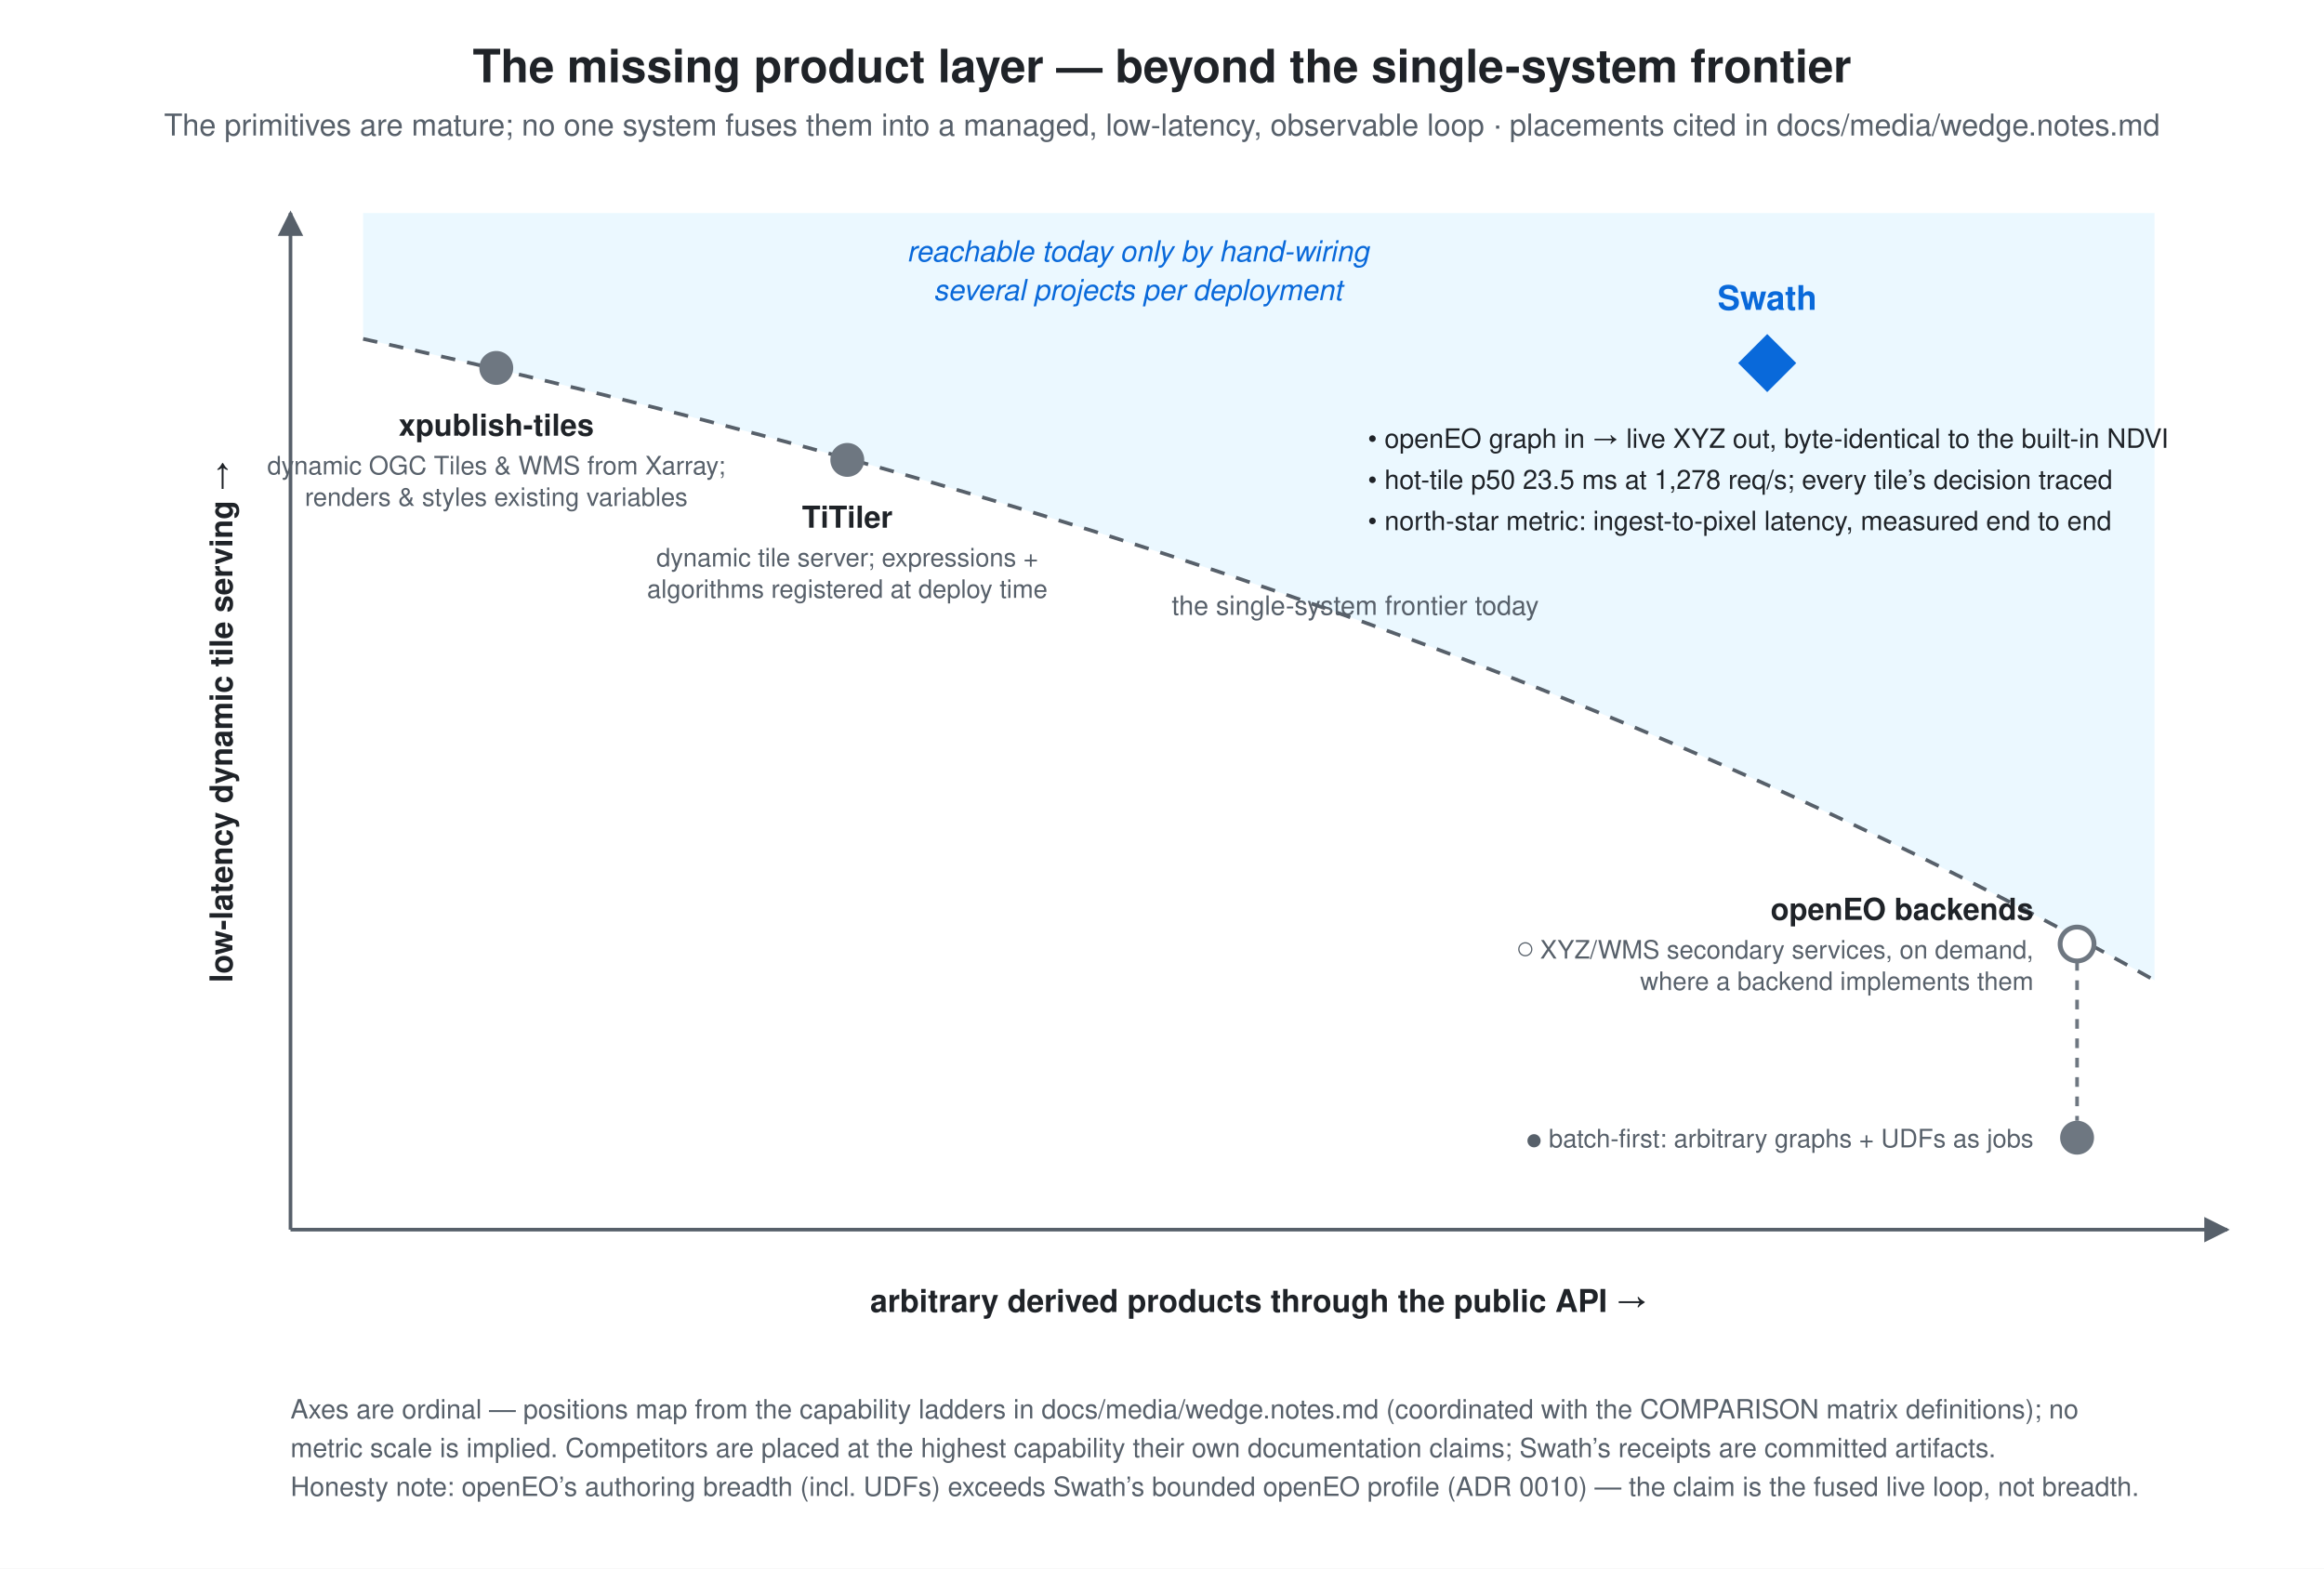
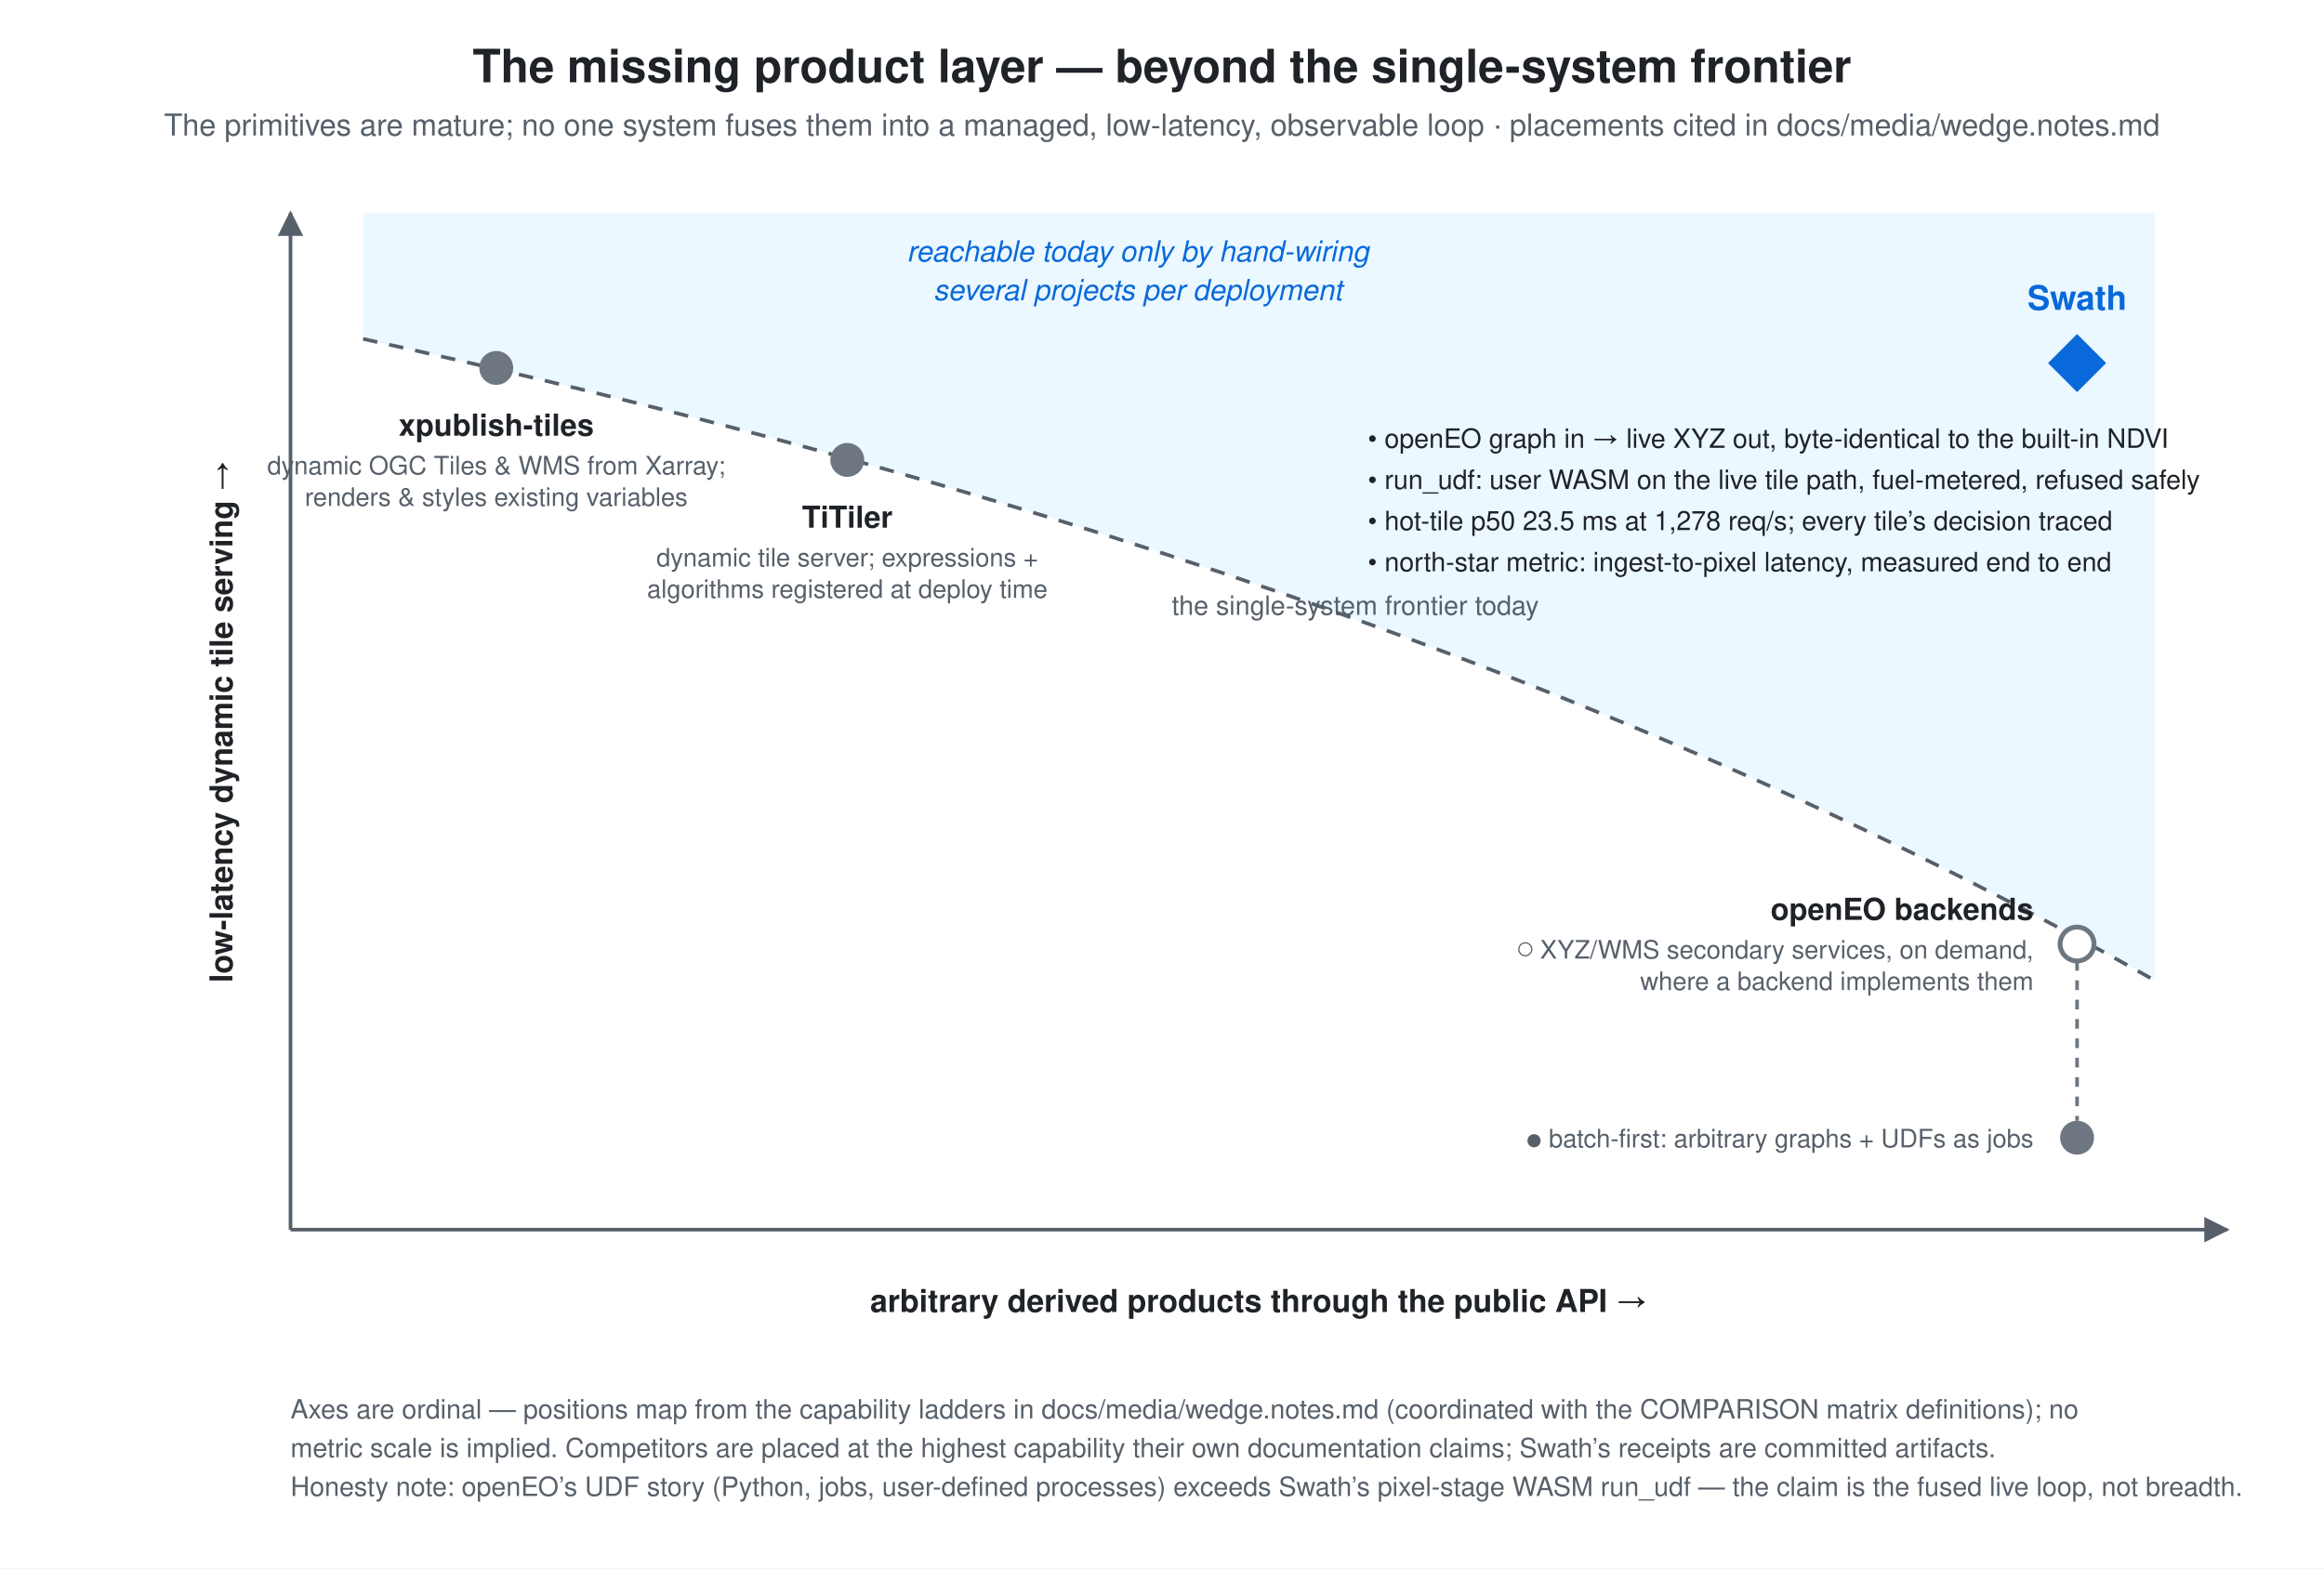
<svg xmlns="http://www.w3.org/2000/svg" viewBox="0 0 960 648" width="960" height="648" font-family="-apple-system, 'Segoe UI', Helvetica, Arial, sans-serif" font-size="13">
  <defs>
    <marker id="axisArrow" viewBox="0 0 10 10" refX="9" refY="5" markerWidth="7" markerHeight="7" orient="auto-start-reverse">
      <path d="M 0 0 L 10 5 L 0 10 z" fill="#57606a" />
    </marker>
  </defs>
  <rect x="0" y="0" width="960" height="648" fill="#ffffff" />
  <text x="480" y="34" text-anchor="middle" font-size="19" font-weight="600" fill="#1f2328">The missing product layer — beyond the single-system frontier</text>
  <text x="480" y="56" text-anchor="middle" font-size="12.5" fill="#57606a">The primitives are mature; no one system fuses them into a managed, low-latency, observable loop · placements cited in docs/media/wedge.notes.md</text>
  <path d="M 150 140 C 400 195, 660 275, 890 405 L 890 88 L 150 88 Z" fill="#ddf4ff" opacity="0.6" />
  <path d="M 150 140 C 400 195, 660 275, 890 405" fill="none" stroke="#57606a" stroke-width="1.5" stroke-dasharray="6 5" />
  <text x="484" y="254" font-size="11" fill="#57606a">the single-system frontier today</text>
  <text x="470" y="108" text-anchor="middle" font-size="12" font-style="italic" fill="#0969da">reachable today only by hand-wiring</text>
  <text x="470" y="124" text-anchor="middle" font-size="12" font-style="italic" fill="#0969da">several projects per deployment</text>
  <line x1="120" y1="508" x2="920" y2="508" stroke="#57606a" stroke-width="1.5" marker-end="url(#axisArrow)" />
  <line x1="120" y1="508" x2="120" y2="88" stroke="#57606a" stroke-width="1.5" marker-end="url(#axisArrow)" />
  <text x="520" y="542" text-anchor="middle" font-weight="600" fill="#1f2328">arbitrary derived products through the public API →</text>
  <text x="96" y="298" transform="rotate(-90 96 298)" text-anchor="middle" font-weight="600" fill="#1f2328">low-latency dynamic tile serving →</text>
  <circle cx="205" cy="152" r="7" fill="#6e7781" />
  <text x="205" y="180" text-anchor="middle" font-size="12.5" font-weight="600" fill="#1f2328">xpublish-tiles</text>
  <text x="205" y="196" text-anchor="middle" font-size="10.5" fill="#57606a">dynamic OGC Tiles &amp; WMS from Xarray;</text>
  <text x="205" y="209" text-anchor="middle" font-size="10.5" fill="#57606a">renders &amp; styles existing variables</text>
  <circle cx="350" cy="190" r="7" fill="#6e7781" />
  <text x="350" y="218" text-anchor="middle" font-size="12.5" font-weight="600" fill="#1f2328">TiTiler</text>
  <text x="350" y="234" text-anchor="middle" font-size="10.5" fill="#57606a">dynamic tile server; expressions +</text>
  <text x="350" y="247" text-anchor="middle" font-size="10.5" fill="#57606a">algorithms registered at deploy time</text>
  <line x1="858" y1="397" x2="858" y2="463" stroke="#6e7781" stroke-width="1.5" stroke-dasharray="4 4" />
  <circle cx="858" cy="390" r="7" fill="#ffffff" stroke="#6e7781" stroke-width="2" />
  <circle cx="858" cy="470" r="7" fill="#6e7781" />
  <text x="840" y="380" text-anchor="end" font-size="12.5" font-weight="600" fill="#1f2328">openEO backends</text>
  <text x="840" y="396" text-anchor="end" font-size="10.5" fill="#57606a">○ XYZ/WMS secondary services, on demand,</text>
  <text x="840" y="409" text-anchor="end" font-size="10.5" fill="#57606a">where a backend implements them</text>
  <text x="840" y="474" text-anchor="end" font-size="10.5" fill="#57606a">● batch-first: arbitrary graphs + UDFs as jobs</text>
-   <path d="M 730 138 L 742 150 L 730 162 L 718 150 Z" fill="#0969da" />
-   <text x="730" y="128" text-anchor="middle" font-size="14" font-weight="600" fill="#0969da">Swath</text>
+   <path d="M 858 138 L 870 150 L 858 162 L 846 150 Z" fill="#0969da" />
+   <text x="858" y="128" text-anchor="middle" font-size="14" font-weight="600" fill="#0969da">Swath</text>
  <g font-size="11" fill="#1f2328">
    <text x="565" y="185">• openEO graph in → live XYZ out, byte-identical to the built-in NDVI</text>
-     <text x="565" y="202">• hot-tile p50 23.5 ms at 1,278 req/s; every tile’s decision traced</text>
-     <text x="565" y="219">• north-star metric: ingest-to-pixel latency, measured end to end</text>
+     <text x="565" y="202">• run_udf: user WASM on the live tile path, fuel-metered, refused safely</text>
+     <text x="565" y="219">• hot-tile p50 23.5 ms at 1,278 req/s; every tile’s decision traced</text>
+     <text x="565" y="236">• north-star metric: ingest-to-pixel latency, measured end to end</text>
  </g>
  <text x="120" y="586" font-size="11" fill="#57606a">Axes are ordinal — positions map from the capability ladders in docs/media/wedge.notes.md (coordinated with the COMPARISON matrix definitions); no</text>
  <text x="120" y="602" font-size="11" fill="#57606a">metric scale is implied. Competitors are placed at the highest capability their own documentation claims; Swath’s receipts are committed artifacts.</text>
-   <text x="120" y="618" font-size="11" fill="#57606a">Honesty note: openEO’s authoring breadth (incl. UDFs) exceeds Swath’s bounded openEO profile (ADR 0010) — the claim is the fused live loop, not breadth.</text>
+   <text x="120" y="618" font-size="11" fill="#57606a">Honesty note: openEO’s UDF story (Python, jobs, user-defined processes) exceeds Swath’s pixel-stage WASM run_udf — the claim is the fused live loop, not breadth.</text>
</svg>
